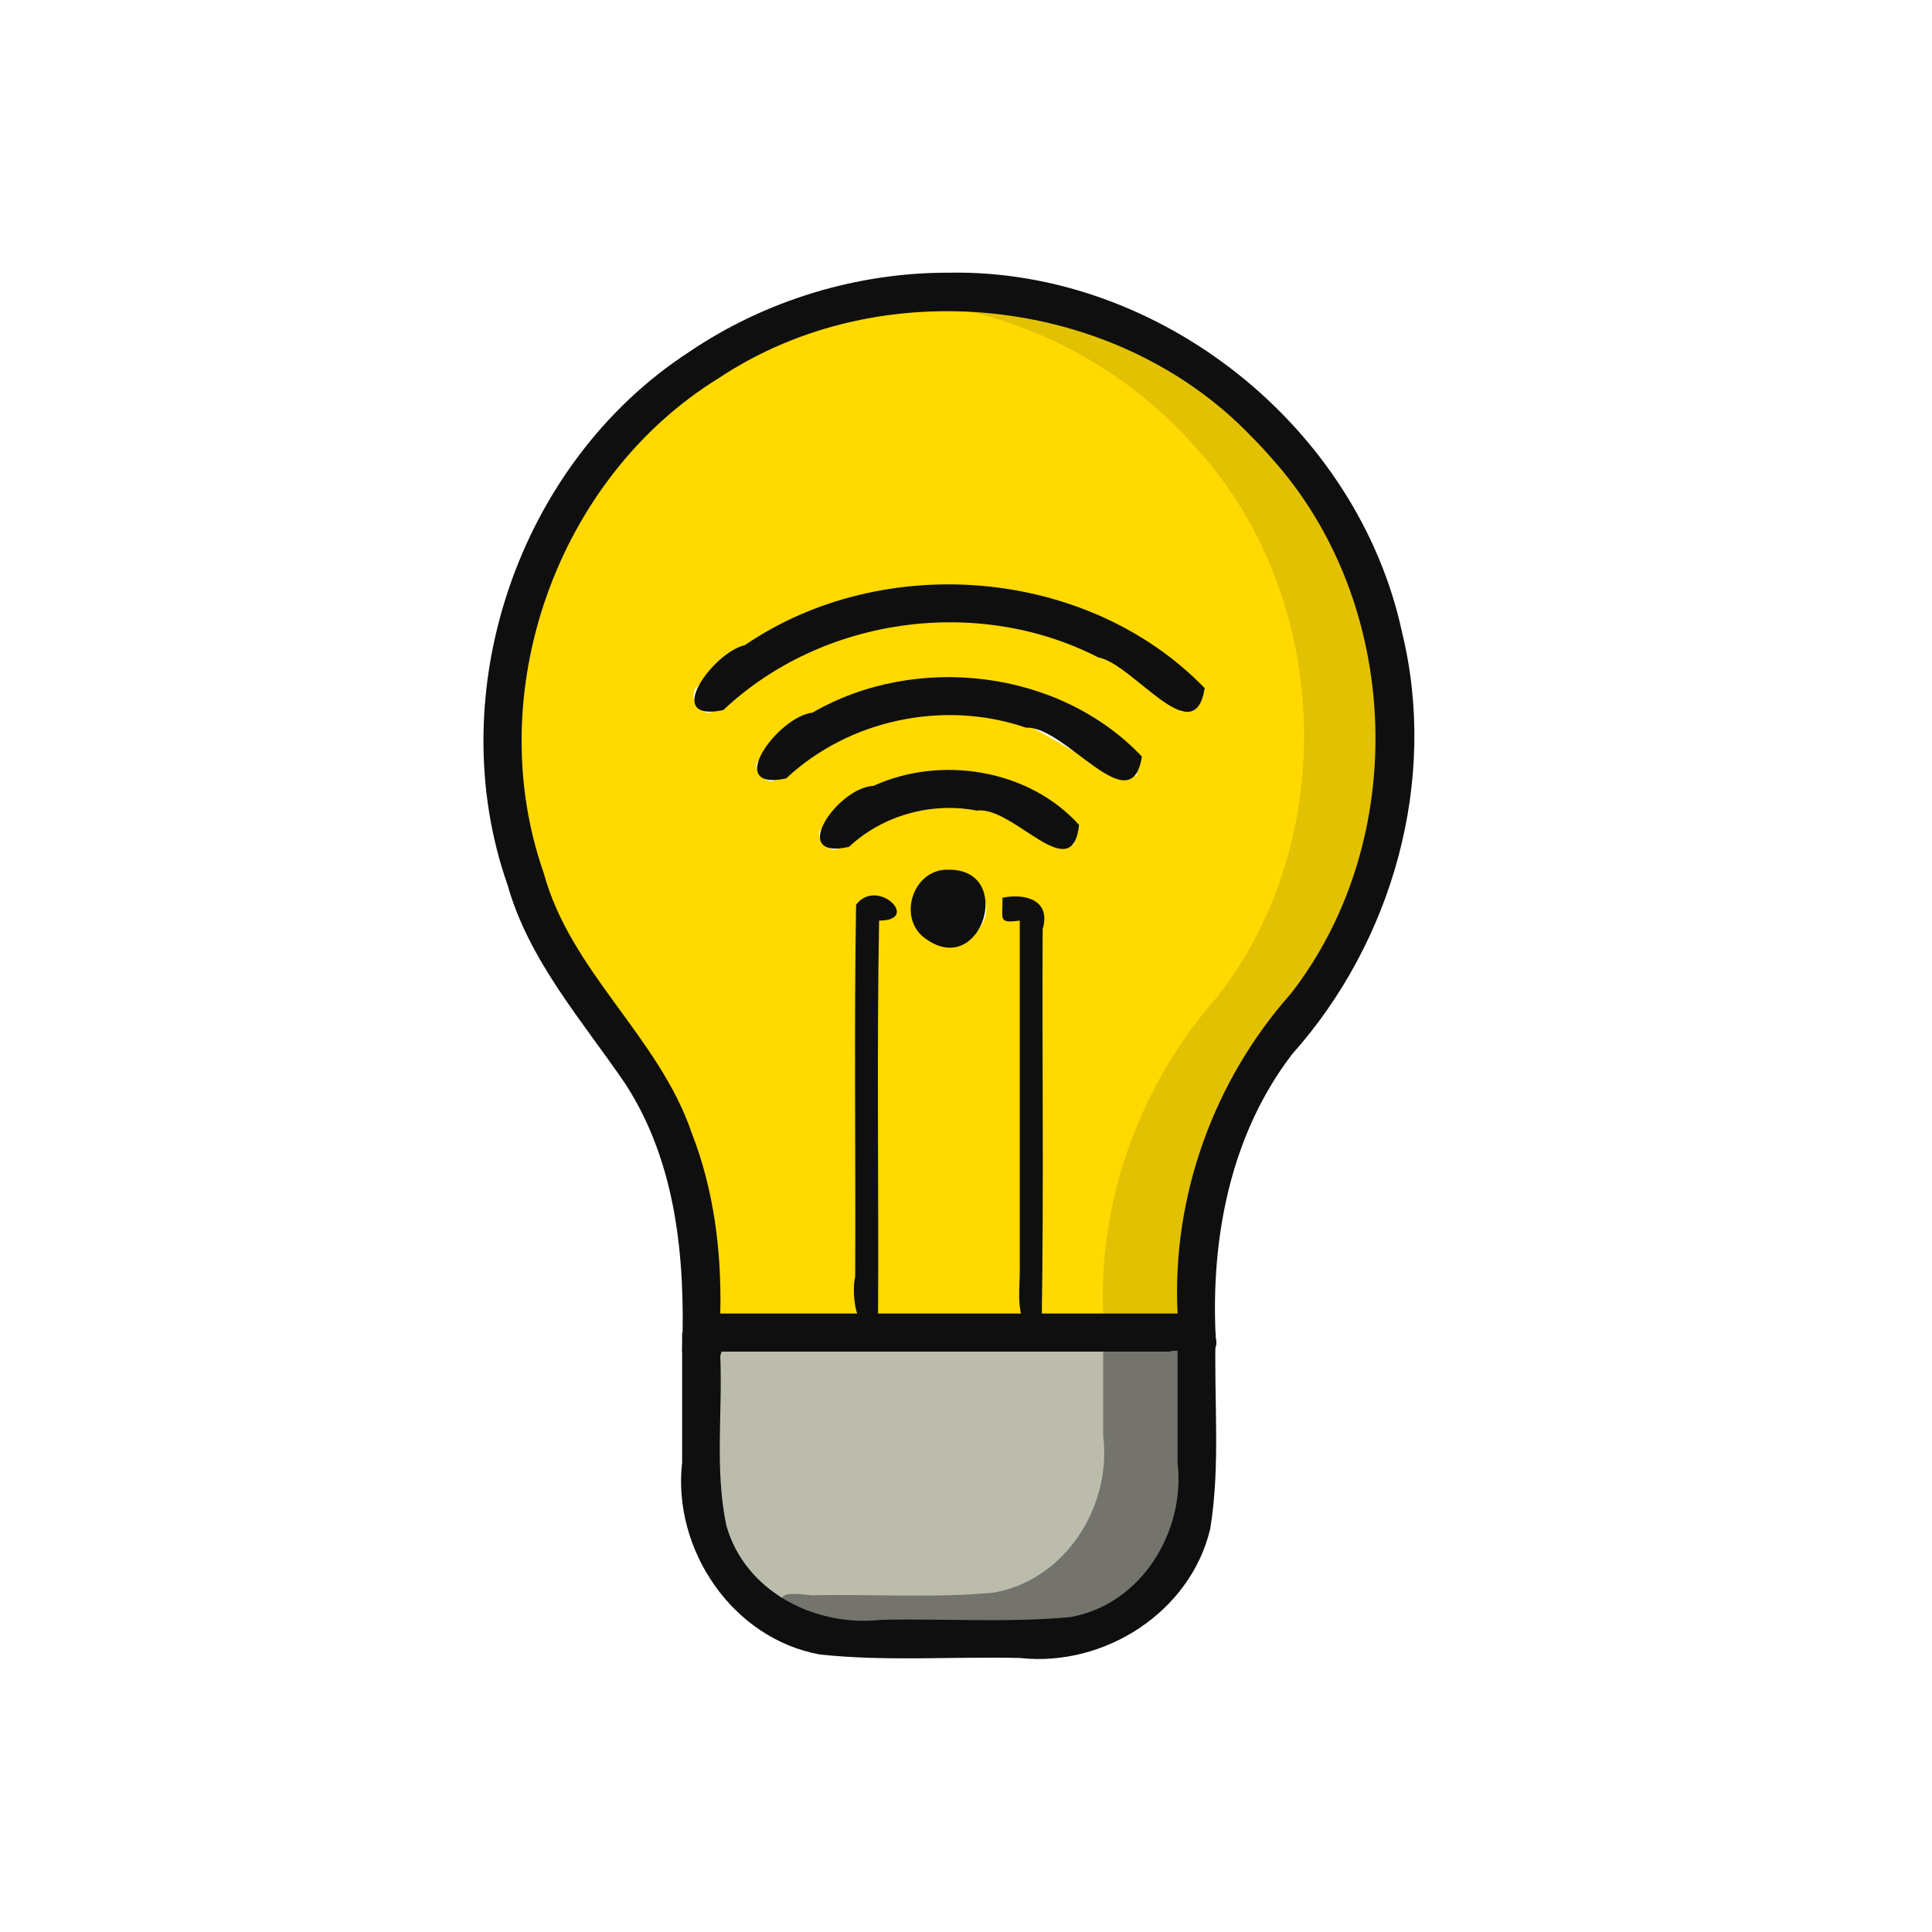
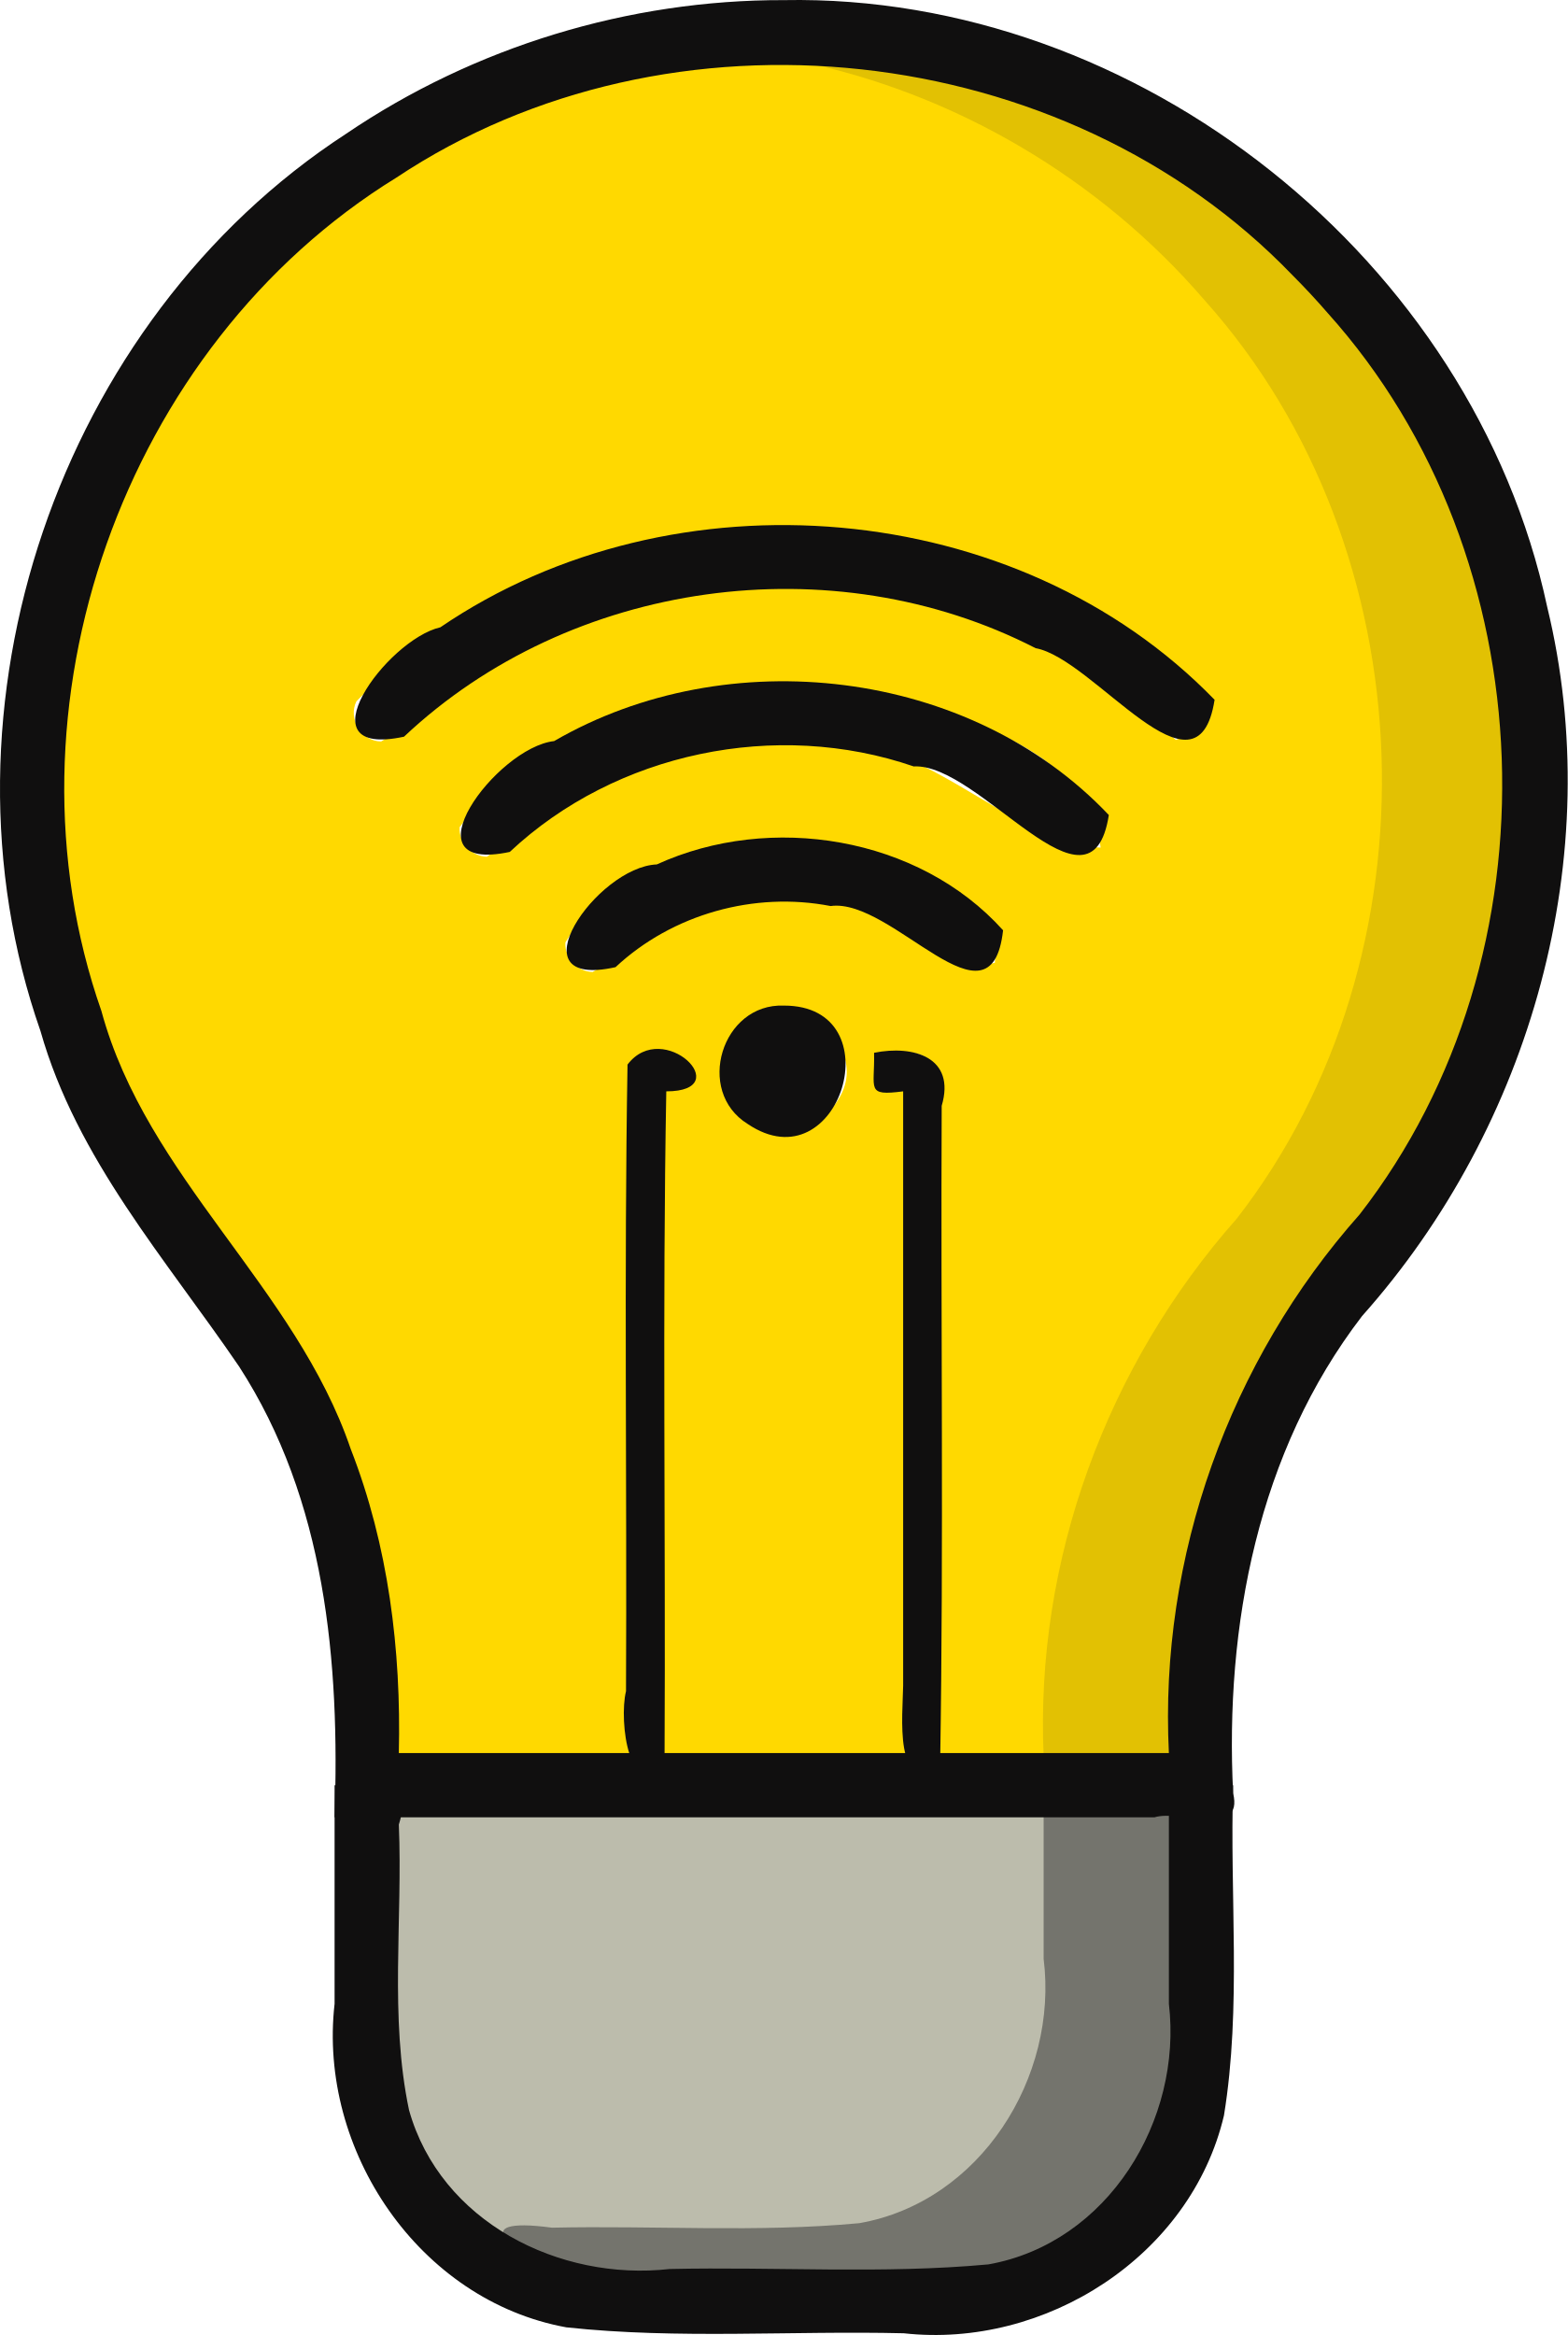
- <svg xmlns="http://www.w3.org/2000/svg" version="1.1" width="1280" height="1280" viewBox="0 0 1280 1280" xml:space="preserve" id="svg13">
+ <svg xmlns="http://www.w3.org/2000/svg" version="1.1" width="616.769" height="918.523" viewBox="0 0 616.769 918.523" xml:space="preserve" id="svg13">
  <defs id="defs1" />
-   <g transform="matrix(3.508243,0,0,3.508243,628.6804,639.5642)" id="logo-logo">
+   <g transform="matrix(3.508243,0,0,3.508243,308.3816,458.9456)" id="logo-logo">
    <g paint-order="stroke" id="g12">
      <g transform="matrix(0.1670291,0,0,-0.1670291,0,98.27577)" id="g1">
        <path style="opacity:1;fill:#bcbcac;fill-rule:evenodd;stroke:none;stroke-width:1;stroke-linecap:butt;stroke-linejoin:miter;stroke-miterlimit:4;stroke-dasharray:none;stroke-dashoffset:0" paint-order="stroke" d="M 260.945,151.605 C 258.231,86.198 267.356,19.548 254.246,-44.829 233.465,-119.017 154.797,-162.75 80.481,-154.055 c -72.532,1.582 -145.506,-3.426 -217.718,3.027 -81.238,14.303 -133.652,97.93 -123.709,177.436 0,42.549 0,85.098 0,127.647 173.963,0 347.927,0 521.89,0 z" stroke-linecap="round" id="path1" />
      </g>
      <g transform="matrix(0.1670291,0,0,-0.1670291,5.233858,98.27577)" id="g2">
        <path style="opacity:1;fill:#74746d;fill-rule:evenodd;stroke:none;stroke-width:1;stroke-linecap:butt;stroke-linejoin:miter;stroke-miterlimit:4;stroke-dasharray:none;stroke-dashoffset:0" paint-order="stroke" d="M 229.61,151.605 C 226.896,86.198 236.022,19.548 222.911,-44.829 202.13,-119.017 123.462,-162.75 49.147,-154.055 c -72.532,1.582 -145.506,-3.426 -217.718,3.027 -44.73,8.468 -79.325,35.419 -18.455,27.152 68.759,1.552 137.955,-3.385 206.394,3.033 81.24,14.308 133.656,97.931 123.713,177.441 0,32.486 0,64.971 0,97.457 28.843,0 57.687,0 86.53,0 z" stroke-linecap="round" id="path2" />
      </g>
      <g transform="matrix(0.1670291,0,0,-0.1670291,0,-28.92611)" id="g3">
        <path style="opacity:1;fill:#ffd900;fill-rule:evenodd;stroke:none;stroke-width:1;stroke-linecap:butt;stroke-linejoin:miter;stroke-miterlimit:4;stroke-dasharray:none;stroke-dashoffset:0" paint-order="stroke" d="m 258.505,-569.25 c -51.66,0 -103.32,0 -154.98,0 0,153.197 0,306.393 0,459.59 -16.648,34.955 -68.899,-12.781 -21.583,-10.49 1.384,-148.514 0.198,-299.598 0.593,-449.1 -55.023,0 -110.047,0 -165.07,0 0,149.7 0,299.4 0,449.1 40.953,-5.329 9.375,39.285 -17.92,17.92 -7.01,-49.084 -1.136,-100.726 -3.07,-150.818 0,-105.401 0,-210.802 0,-316.202 -52.473,0 -104.947,0 -157.42,0 6.899,131.956 -39.822,263.992 -127.657,362.662 -135.942,174.922 -126.68,442.653 21.274,607.661 141.265,169.935 403.363,218.451 596.266,110.879 191.376,-98.439 296.579,-333.189 242.938,-541.546 -18.827,-90.758 -73.453,-166.962 -129.388,-238.438 -59.962,-87.9 -85.582,-195.604 -81.543,-301.219 z m -229.52,431.79 c 49.652,49.52 -55.213,105.719 -69.138,37.252 -9.483,-38.467 42.216,-66.319 69.138,-37.252 z m -157.37,94.99 C -87.816,-18.111 -43.647,13.177 8.021,6.966 60.275,17.282 98.192,-46.352 141.635,-36.32 148.332,19.919 56.356,40.223 9.761,45.173 -47.006,46.513 -116.212,27.529 -146.655,-22.6 c -0.685,-10.194 8.05,-19.706 18.27,-19.87 z m -71.01,77.37 c 60.898,43.073 132.96,84.818 212.357,76.971 C 90.289,124.27 150.569,43.754 212.635,41.04 205.463,115.858 82.958,142.975 14.706,150.078 -69.463,152.653 -167.301,124.117 -217.665,54.77 c -0.676,-10.196 8.047,-19.702 18.27,-19.87 z m -71,77.37 c 45.676,26.511 87.33,67.008 140.808,82.286 132.999,50.151 289.477,14.868 392.747,-81.193 68.168,22.527 -45.778,81.405 -76.139,97.897 -151.951,78.466 -353.686,50.595 -473.991,-72.013 -5.841,-11.731 3.457,-26.898 16.575,-26.977 z" stroke-linecap="round" id="path3" />
      </g>
      <g transform="matrix(0.1670291,0,0,-0.1670291,41.28125,-28.91943)" id="g4">
        <path style="opacity:1;fill:#e2c103;fill-rule:evenodd;stroke:none;stroke-width:1;stroke-linecap:butt;stroke-linejoin:miter;stroke-miterlimit:4;stroke-dasharray:none;stroke-dashoffset:0" paint-order="stroke" d="m 11.355,-569.21 c -28.023,0 -56.047,0 -84.07,0 -5.975,131.693 42.35,262.658 129.562,361.106 C 194.803,-30.572 185.401,241.119 35.258,408.593 -34.927,490.208 -132.526,547.833 -238.075,569.21 -16.653,569.219 188.646,397.756 228.58,180.044 261.217,27.616 211.21,-134.699 107.968,-249.753 39.796,-340.959 9.112,-456.142 13.795,-569.21 Z" stroke-linecap="round" id="path4" />
      </g>
      <g transform="matrix(0.1670291,0,0,-0.1670291,0,-28.92611)" id="g5">
        <path style="opacity:1;fill:#100f0f;fill-rule:nonzero;stroke:none;stroke-width:1;stroke-linecap:butt;stroke-linejoin:miter;stroke-miterlimit:4;stroke-dasharray:none;stroke-dashoffset:0" paint-order="stroke" d="m 0.005,609.95 c 238.179,4.47 462.645,-174.398 512.452,-407.153 40.644,-167.123 -10.594,-348.707 -124.25,-476.246 -69.907,-91.012 -92.249,-207.85 -86.562,-320.325 7.146,-30.147 -35.308,-10.694 -52.827,-16.176 -183.488,0 -366.975,0 -550.463,0 3.641,104.158 -5.981,212.903 -64.126,302.672 -49.115,72.06 -108.966,139.232 -133.321,225.173 -75.998,217.104 12.157,476.69 205.049,602.234 86.142,58.489 189.937,90.107 294.047,89.821 z M 341.375,425.41 C 188.348,584.28 -76.638,612.941 -260.214,490.752 -443.63,377.747 -529.368,134.499 -458.183,-68.649 c 30.414,-112.072 130.347,-185.234 167.372,-293.995 25.309,-64.821 33.947,-134.916 32.316,-204.166 172.333,0 344.667,0 517,0 -6.555,131.652 40.639,263.134 128.08,361.592 135.477,174.22 126.073,441.022 -21.535,605.194 -7.585,8.757 -15.483,17.242 -23.675,25.435 z" stroke-linecap="round" id="path5" />
      </g>
      <g transform="matrix(0.1670291,0,0,-0.1670291,8.3514572e-4,100.078)" id="g6">
        <path style="opacity:1;fill:#100f0f;fill-rule:nonzero;stroke:none;stroke-width:1;stroke-linecap:butt;stroke-linejoin:miter;stroke-miterlimit:4;stroke-dasharray:none;stroke-dashoffset:0" paint-order="stroke" d="M 301.64,183.965 C 299.236,110.104 307.387,35.303 295.481,-37.756 273.233,-132.259 175.343,-194.501 80.477,-183.965 c -75.463,1.812 -151.459,-4.109 -226.502,3.975 -98.944,18.025 -166.857,118.938 -155.615,217.189 0,48.922 0,97.844 0,146.767 23.281,0.097 54.053,7.684 43.14,-26.413 2.657,-63.837 -6.364,-128.935 6.85,-191.705 21.108,-75.124 101.019,-115.051 174.947,-106.672 71.301,1.605 143.061,-3.486 214.029,3.097 80.342,14.294 130.385,96.907 121.174,174.927 0,48.922 0,97.844 0,146.767 14.38,0 28.76,0 43.14,0 z" stroke-linecap="round" id="path6" />
      </g>
      <g transform="matrix(0.1670291,0,0,-0.1670291,0,27.56816)" id="g7">
        <path style="opacity:1;fill:#100f0f;fill-rule:nonzero;stroke:none;stroke-width:1;stroke-linecap:butt;stroke-linejoin:miter;stroke-miterlimit:4;stroke-dasharray:none;stroke-dashoffset:0" paint-order="stroke" d="m -80.085,-228.58 c -23.316,-36.63 -30.898,21.461 -25.89,41.507 0.682,140.193 -1.362,280.659 1.018,420.683 24.028,31.568 74.009,-17.992 26.025,-17.98 C -81.617,70.008 -79.32,-81.151 -80.085,-228.58 Z m 140.66,470.1 c 26.459,5.353 54.992,-3.035 45.4,-35.59 -0.681,-146.482 1.36,-293.236 -1.016,-439.548 -31.279,-25.346 -25.11,31.429 -24.864,50.319 0,132.977 0,265.953 0,398.93 -25.278,-3.269 -18.961,1.379 -19.52,25.89 z" stroke-linecap="round" id="path7" />
      </g>
      <g transform="matrix(0.1670291,0,0,-0.1670291,0,-10.80846)" id="g8">
        <path style="opacity:1;fill:#100f0f;fill-rule:evenodd;stroke:none;stroke-width:1;stroke-linecap:butt;stroke-linejoin:miter;stroke-miterlimit:4;stroke-dasharray:none;stroke-dashoffset:0" paint-order="stroke" d="M 0.005,43.44 C 74.389,43.552 37.614,-77.805 -24.282,-36.021 -59.763,-14.061 -41.719,45.063 0.005,43.44 Z" stroke-linecap="round" id="path8" />
      </g>
      <g transform="matrix(0.1670291,0,0,-0.1670291,0,-59.63358)" id="g9">
        <path style="opacity:1;fill:#100f0f;fill-rule:nonzero;stroke:none;stroke-width:1;stroke-linecap:butt;stroke-linejoin:miter;stroke-miterlimit:4;stroke-dasharray:none;stroke-dashoffset:0" paint-order="stroke" d="m -255.015,-68.355 c -69.763,-15.028 -11.923,65.068 24.406,73.44 C -74.148,111.725 156.81,93.002 289.191,-43.584 277.658,-117.477 208.287,-15.994 169.029,-8.938 32.646,61.126 -143.258,36.925 -255.015,-68.355 Z" stroke-linecap="round" id="path9" />
      </g>
      <g transform="matrix(0.1670291,0,0,-0.1670291,4.5162966e-4,-44.40178)" id="g10">
        <path style="opacity:1;fill:#100f0f;fill-rule:nonzero;stroke:none;stroke-width:1;stroke-linecap:butt;stroke-linejoin:miter;stroke-miterlimit:4;stroke-dasharray:none;stroke-dashoffset:0" paint-order="stroke" d="m -184.018,-54.523 c -71.763,-15.263 -9.208,70.096 29.778,74.406 C -37.59,87.559 124.923,68.841 218.184,-29.761 206.22,-106.287 131.618,5.258 87.186,2.876 -4.994,34.612 -112.787,12.331 -184.018,-54.523 Z" stroke-linecap="round" id="path10" />
      </g>
      <g transform="matrix(0.1670291,0,0,-0.1670291,2.1064197e-4,-29.17019)" id="g11">
        <path style="opacity:1;fill:#100f0f;fill-rule:nonzero;stroke:none;stroke-width:1;stroke-linecap:butt;stroke-linejoin:miter;stroke-miterlimit:4;stroke-dasharray:none;stroke-dashoffset:0" paint-order="stroke" d="M -113.016,-40.701 C -182.744,-56.213 -125.738,26.662 -85.299,28.276 -9.026,63.111 90.589,47.041 147.184,-15.936 139.198,-87.714 72.874,6.117 31.396,0.339 -19.774,10.283 -74.849,-5.049 -113.016,-40.701 Z" stroke-linecap="round" id="path11" />
      </g>
    </g>
  </g>
</svg>
